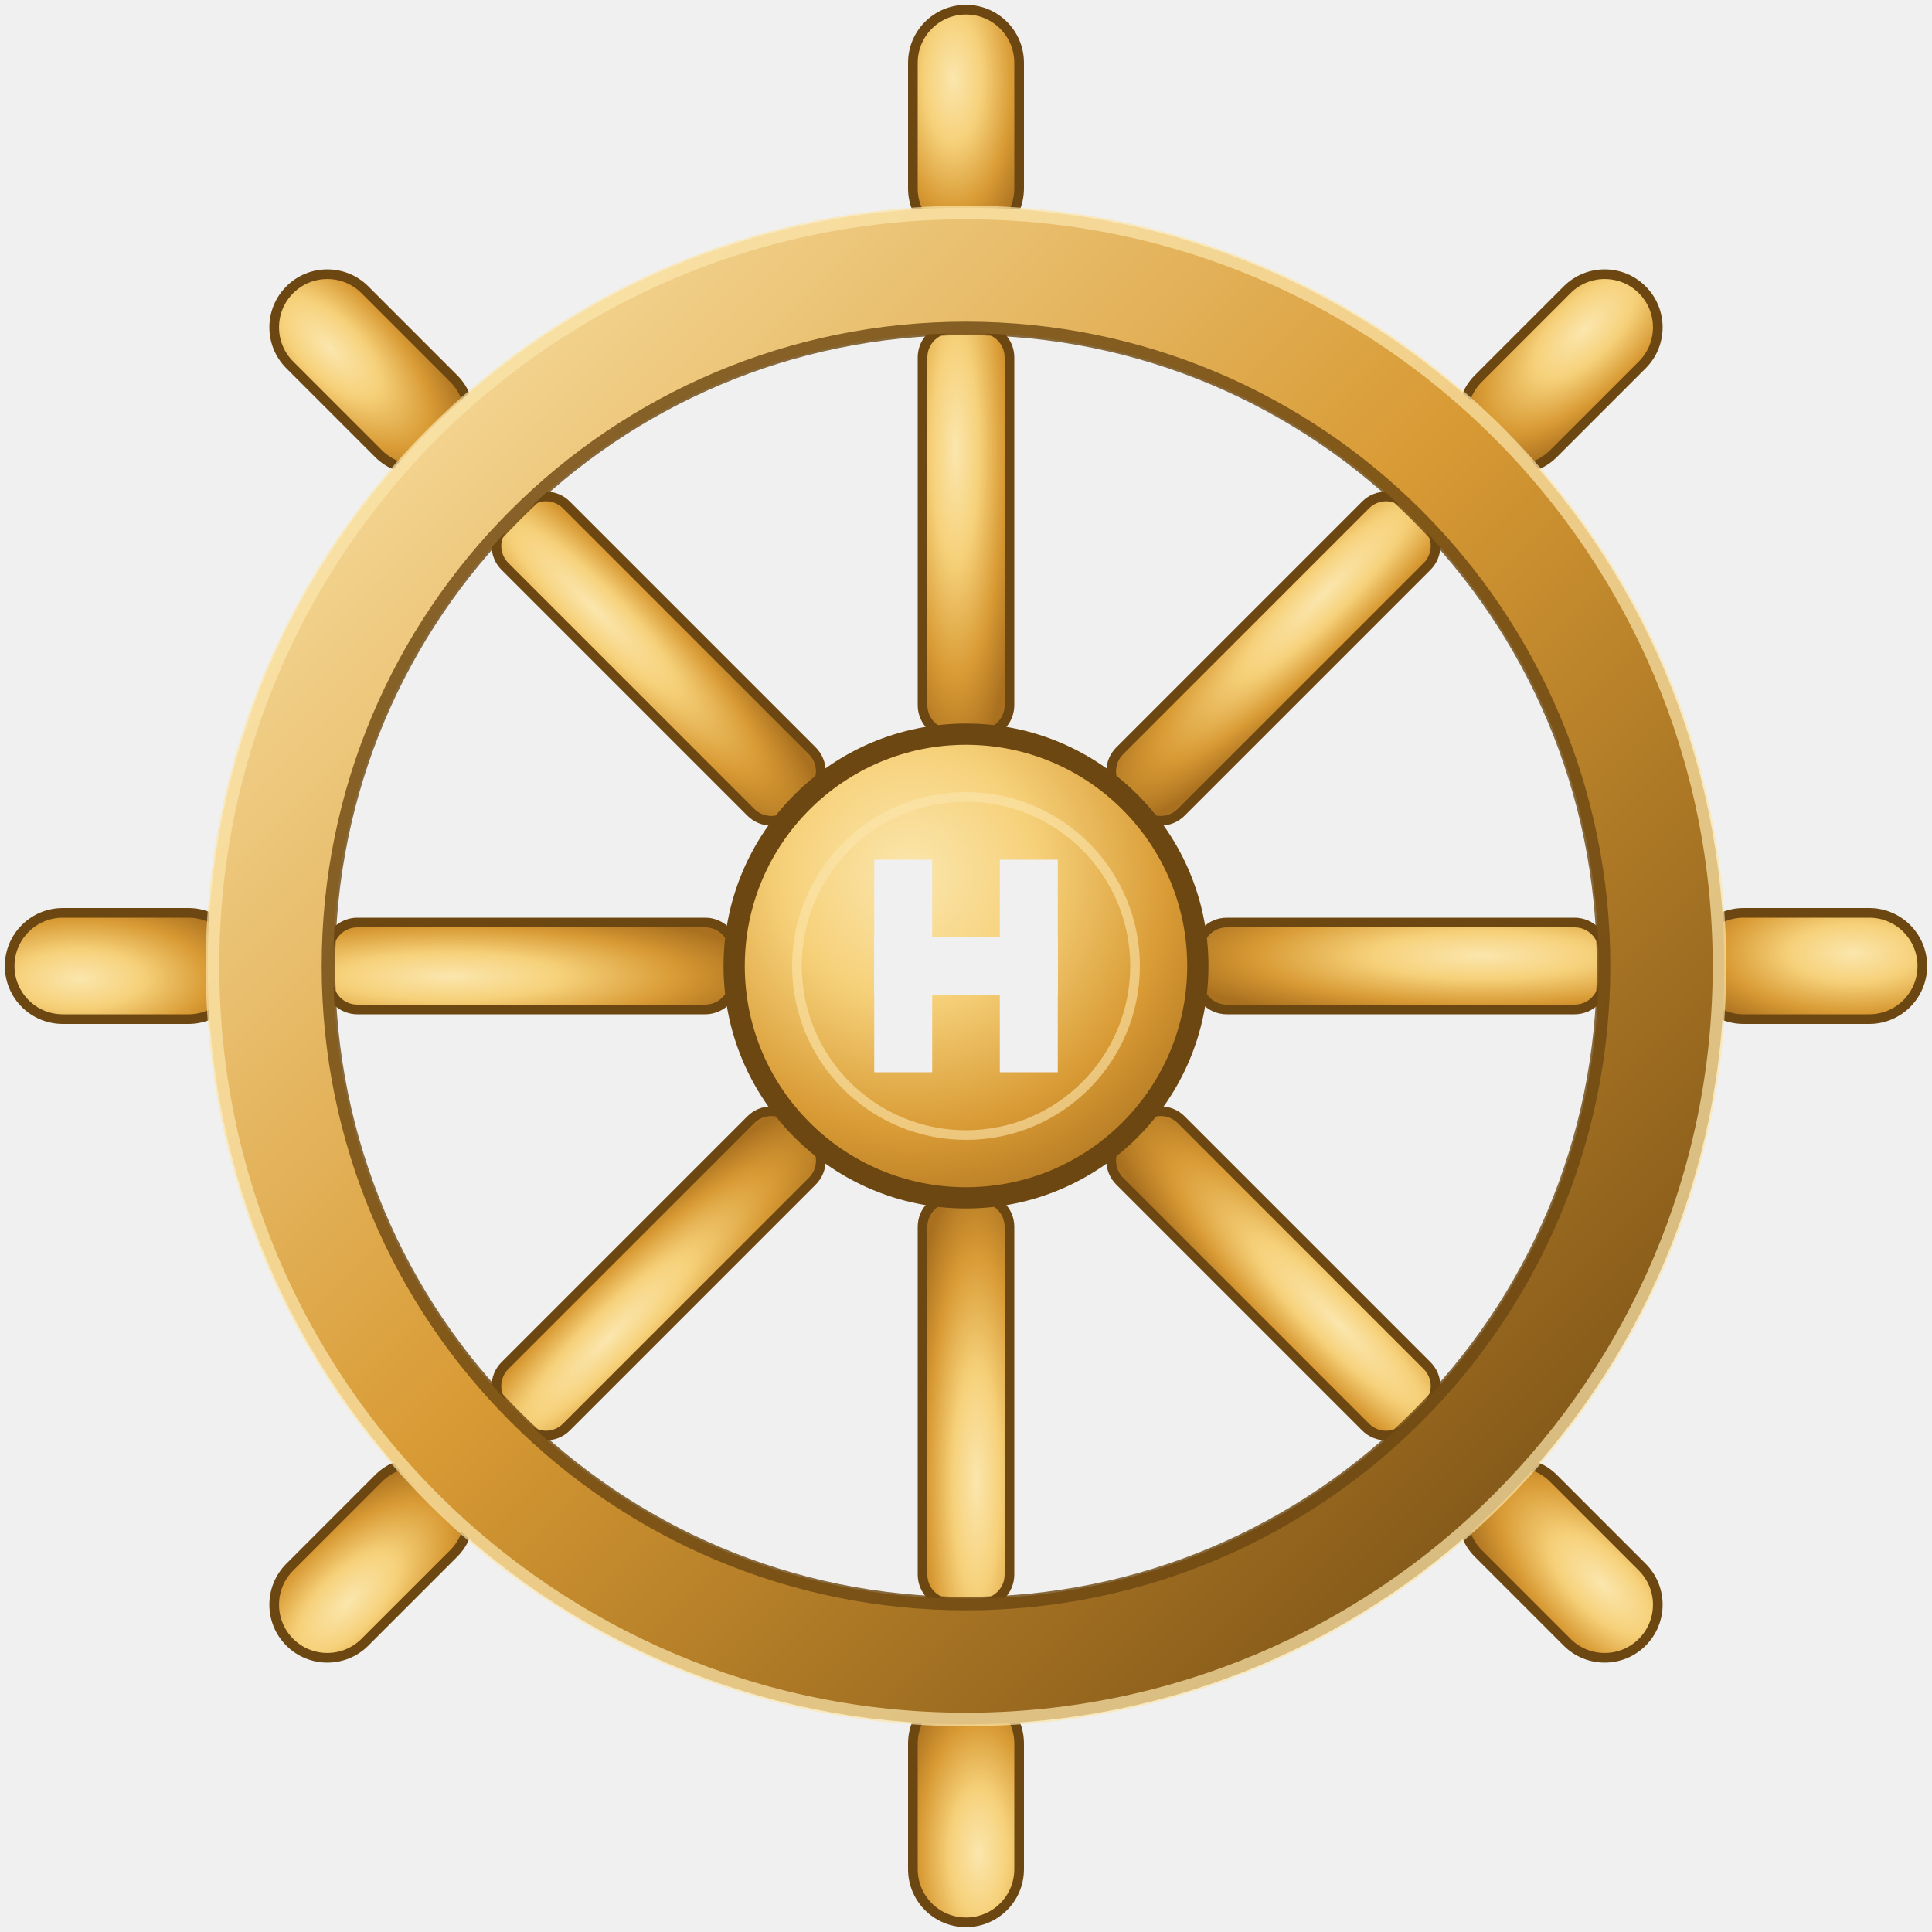
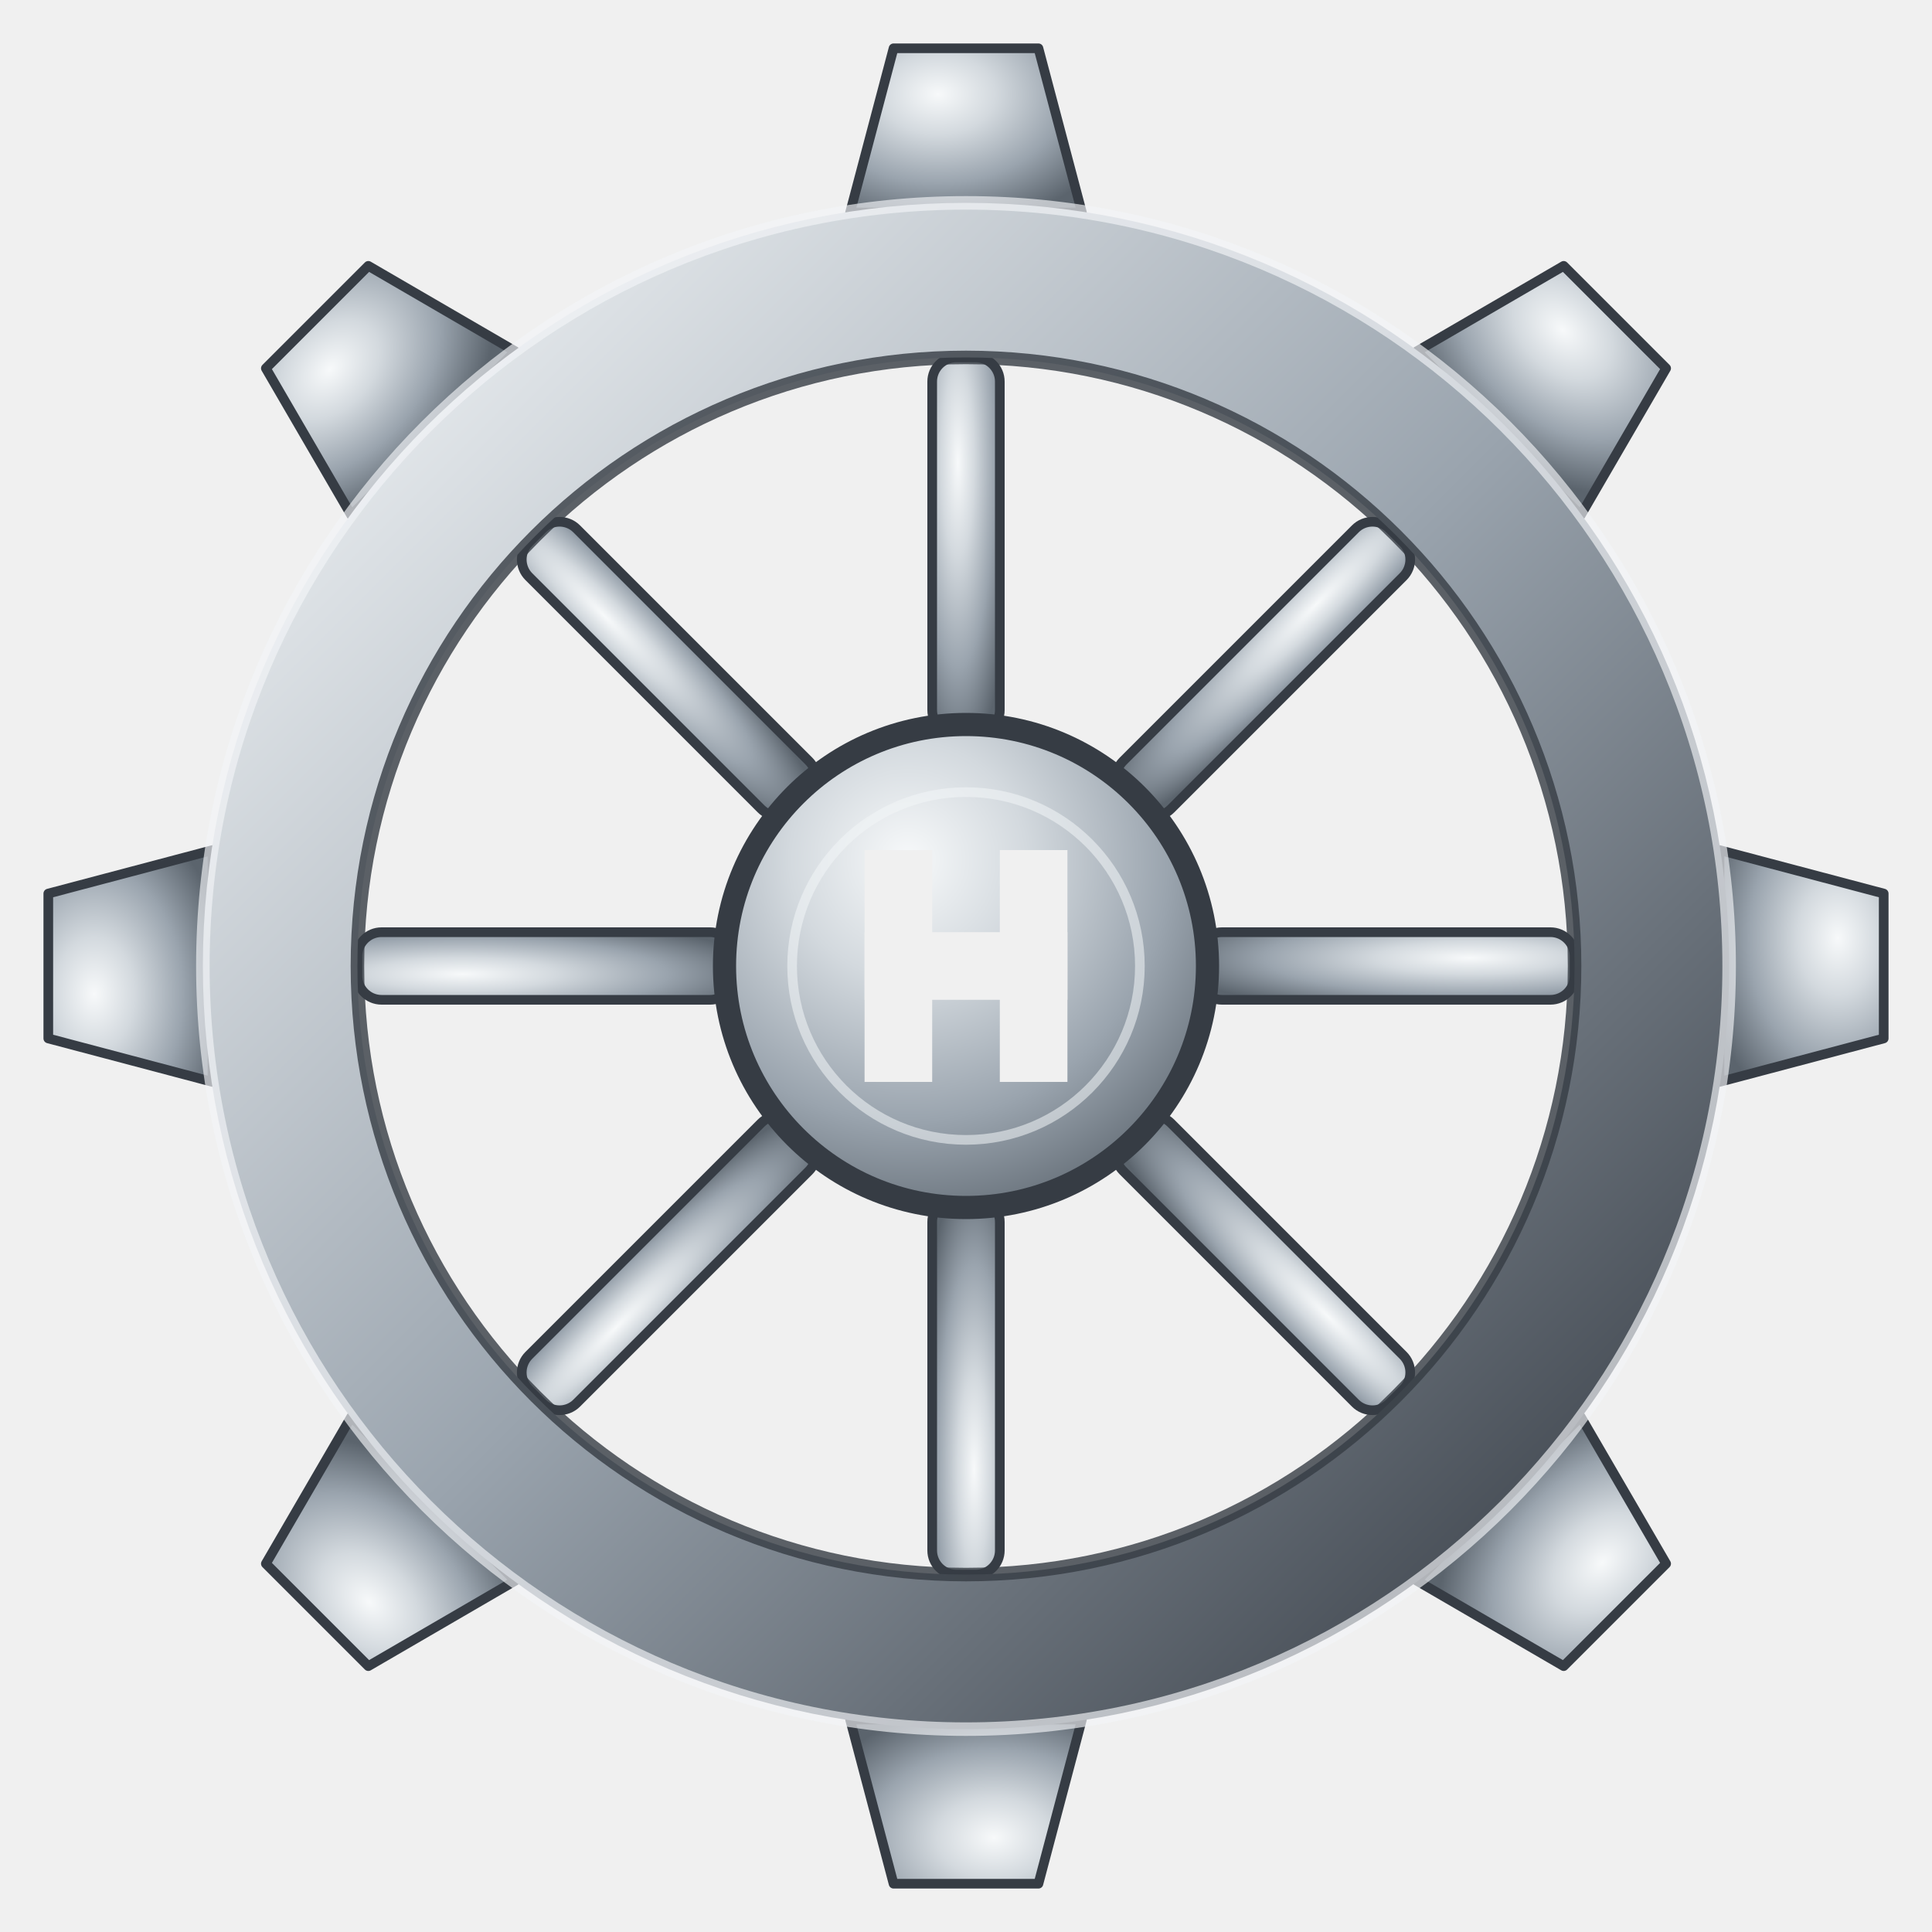
<svg xmlns="http://www.w3.org/2000/svg" viewBox="0 0 200 200" width="200" height="200" role="img" aria-label="HeDE — the Helm Desktop Environment">
  <defs>
-     <radialGradient id="brass" cx="38%" cy="30%" r="80%">
-       <stop offset="0%" stop-color="#fbe6ad" />
-       <stop offset="34%" stop-color="#f6d17a" />
-       <stop offset="70%" stop-color="#d89a34" />
-       <stop offset="100%" stop-color="#a9701f" />
+     <radialGradient id="pew" cx="38%" cy="28%" r="82%">
+       <stop offset="0%" stop-color="#f7f9fa" />
+       <stop offset="30%" stop-color="#d3d9de" />
+       <stop offset="66%" stop-color="#9aa4ae" />
+       <stop offset="100%" stop-color="#5b646d" />
    </radialGradient>
-     <linearGradient id="rim" x1="0" y1="0" x2="1" y2="1">
-       <stop offset="0%" stop-color="#fbe6ad" />
-       <stop offset="48%" stop-color="#d89a34" />
-       <stop offset="100%" stop-color="#6d4711" />
+     <linearGradient id="pewrim" x1="0" y1="0" x2="1" y2="1">
+       <stop offset="0%" stop-color="#f2f5f7" />
+       <stop offset="50%" stop-color="#9aa4ae" />
+       <stop offset="100%" stop-color="#363c44" />
    </linearGradient>
    <mask id="hubH">
      <rect x="0" y="0" width="200" height="200" fill="black" />
-       <circle cx="100" cy="100" r="24" fill="white" />
-       <rect x="90.5" y="89" width="6" height="22" fill="black" />
-       <rect x="103.5" y="89" width="6" height="22" fill="black" />
-       <rect x="90.5" y="97" width="19" height="6" fill="black" />
+       <circle cx="100" cy="100" r="25" fill="white" />
+       <rect x="89.5" y="88" width="7" height="24" fill="black" />
+       <rect x="103.5" y="88" width="7" height="24" fill="black" />
+       <rect x="89.5" y="96.5" width="21" height="7" fill="black" />
    </mask>
    <g id="unit">
-       <rect x="95.5" y="34" width="9" height="42" rx="3" fill="url(#brass)" />
-       <rect x="94.5" y="1" width="11" height="24" rx="5.5" fill="url(#brass)" />
+       <polygon points="88,22 112,22 107.5,5 92.5,5" fill="url(#pew)" />
+       <rect x="96.5" y="37" width="7" height="39" rx="2.5" fill="url(#pew)" />
    </g>
  </defs>
-   <g stroke="#6d4711" stroke-width="1">
+   <g stroke="#363c44" stroke-width="1" stroke-linejoin="round">
    <use href="#unit" />
    <use href="#unit" transform="rotate(45 100 100)" />
    <use href="#unit" transform="rotate(90 100 100)" />
    <use href="#unit" transform="rotate(135 100 100)" />
    <use href="#unit" transform="rotate(180 100 100)" />
    <use href="#unit" transform="rotate(225 100 100)" />
    <use href="#unit" transform="rotate(270 100 100)" />
    <use href="#unit" transform="rotate(315 100 100)" />
  </g>
-   <circle cx="100" cy="100" r="72" fill="none" stroke="url(#rim)" stroke-width="13" />
-   <circle cx="100" cy="100" r="78" fill="none" stroke="#fbe6ad" stroke-width="1.4" opacity=".7" />
-   <circle cx="100" cy="100" r="66" fill="none" stroke="#6d4711" stroke-width="1.4" opacity=".8" />
+   <circle cx="100" cy="100" r="71" fill="none" stroke="url(#pewrim)" stroke-width="16" />
+   <circle cx="100" cy="100" r="79" fill="none" stroke="#f2f5f7" stroke-width="1.4" opacity=".65" />
+   <circle cx="100" cy="100" r="63" fill="none" stroke="#363c44" stroke-width="1.4" opacity=".8" />
  <g mask="url(#hubH)">
-     <circle cx="100" cy="100" r="24" fill="url(#brass)" />
+     <circle cx="100" cy="100" r="25" fill="url(#pew)" />
  </g>
-   <circle cx="100" cy="100" r="24" fill="none" stroke="#6d4711" stroke-width="2.2" />
-   <circle cx="100" cy="100" r="17.5" fill="none" stroke="#fbe6ad" stroke-width="1" opacity=".6" />
+   <circle cx="100" cy="100" r="25" fill="none" stroke="#363c44" stroke-width="2.4" />
+   <circle cx="100" cy="100" r="18" fill="none" stroke="#f2f5f7" stroke-width="1" opacity=".55" />
</svg>
